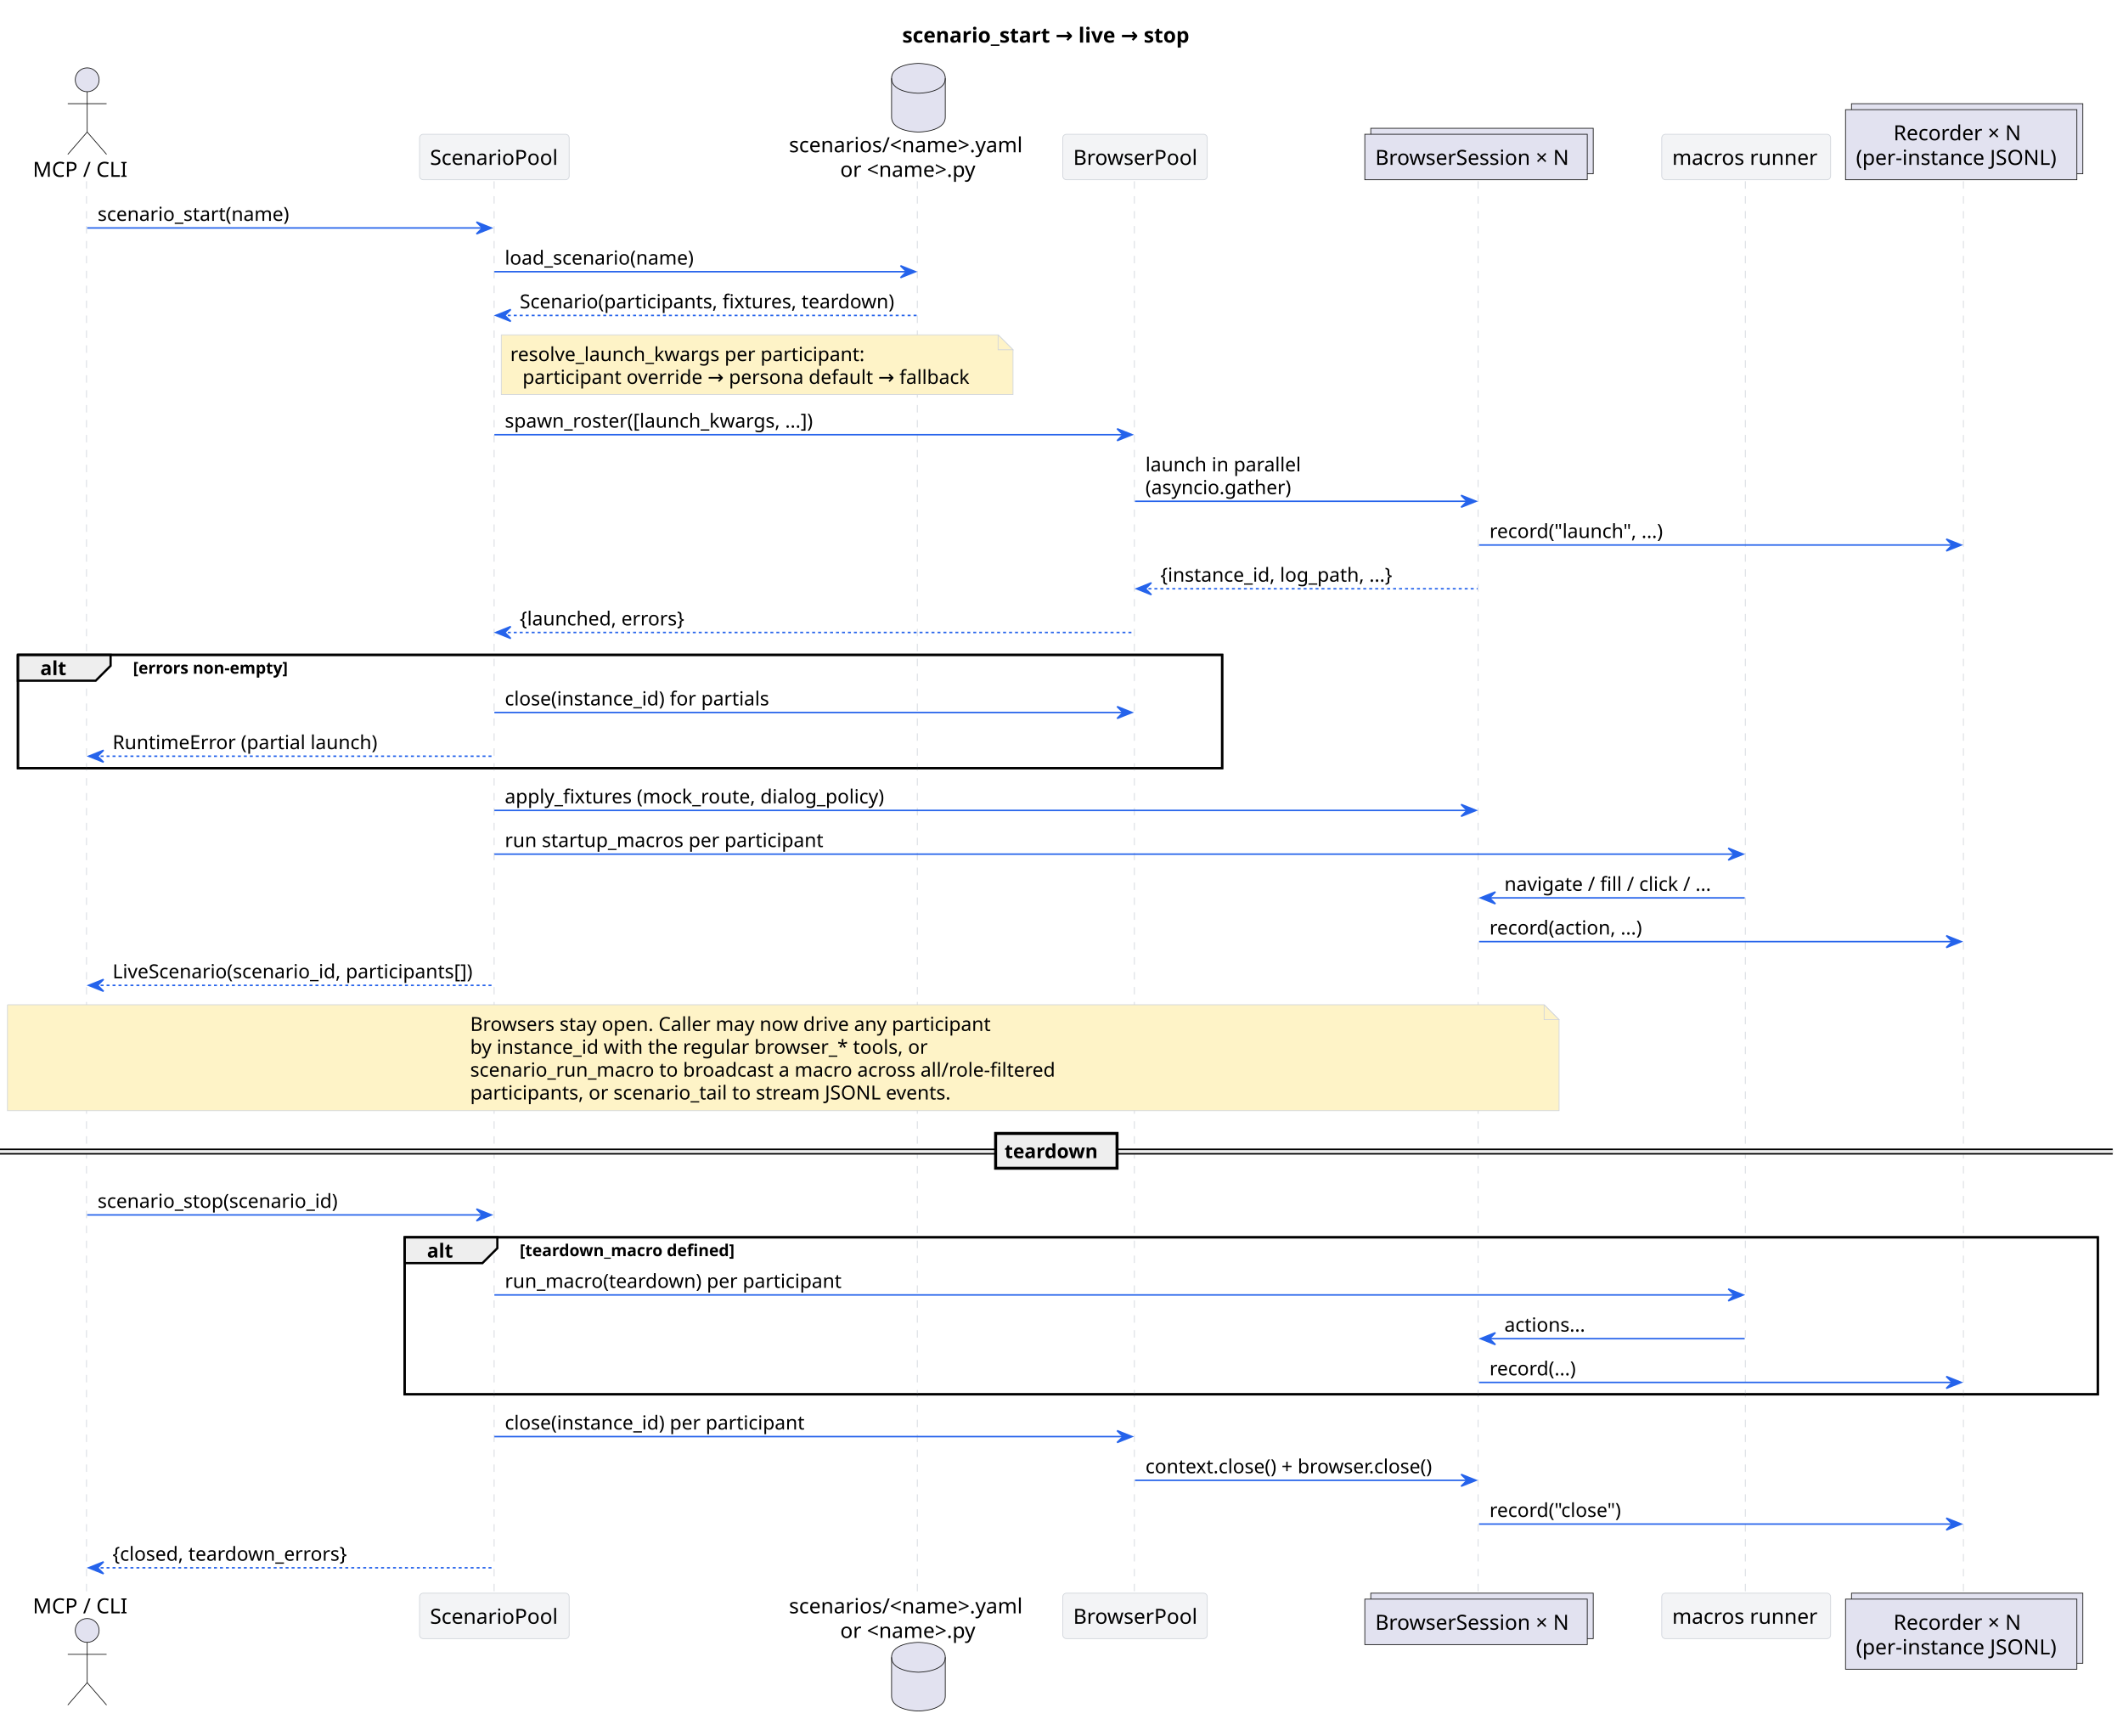
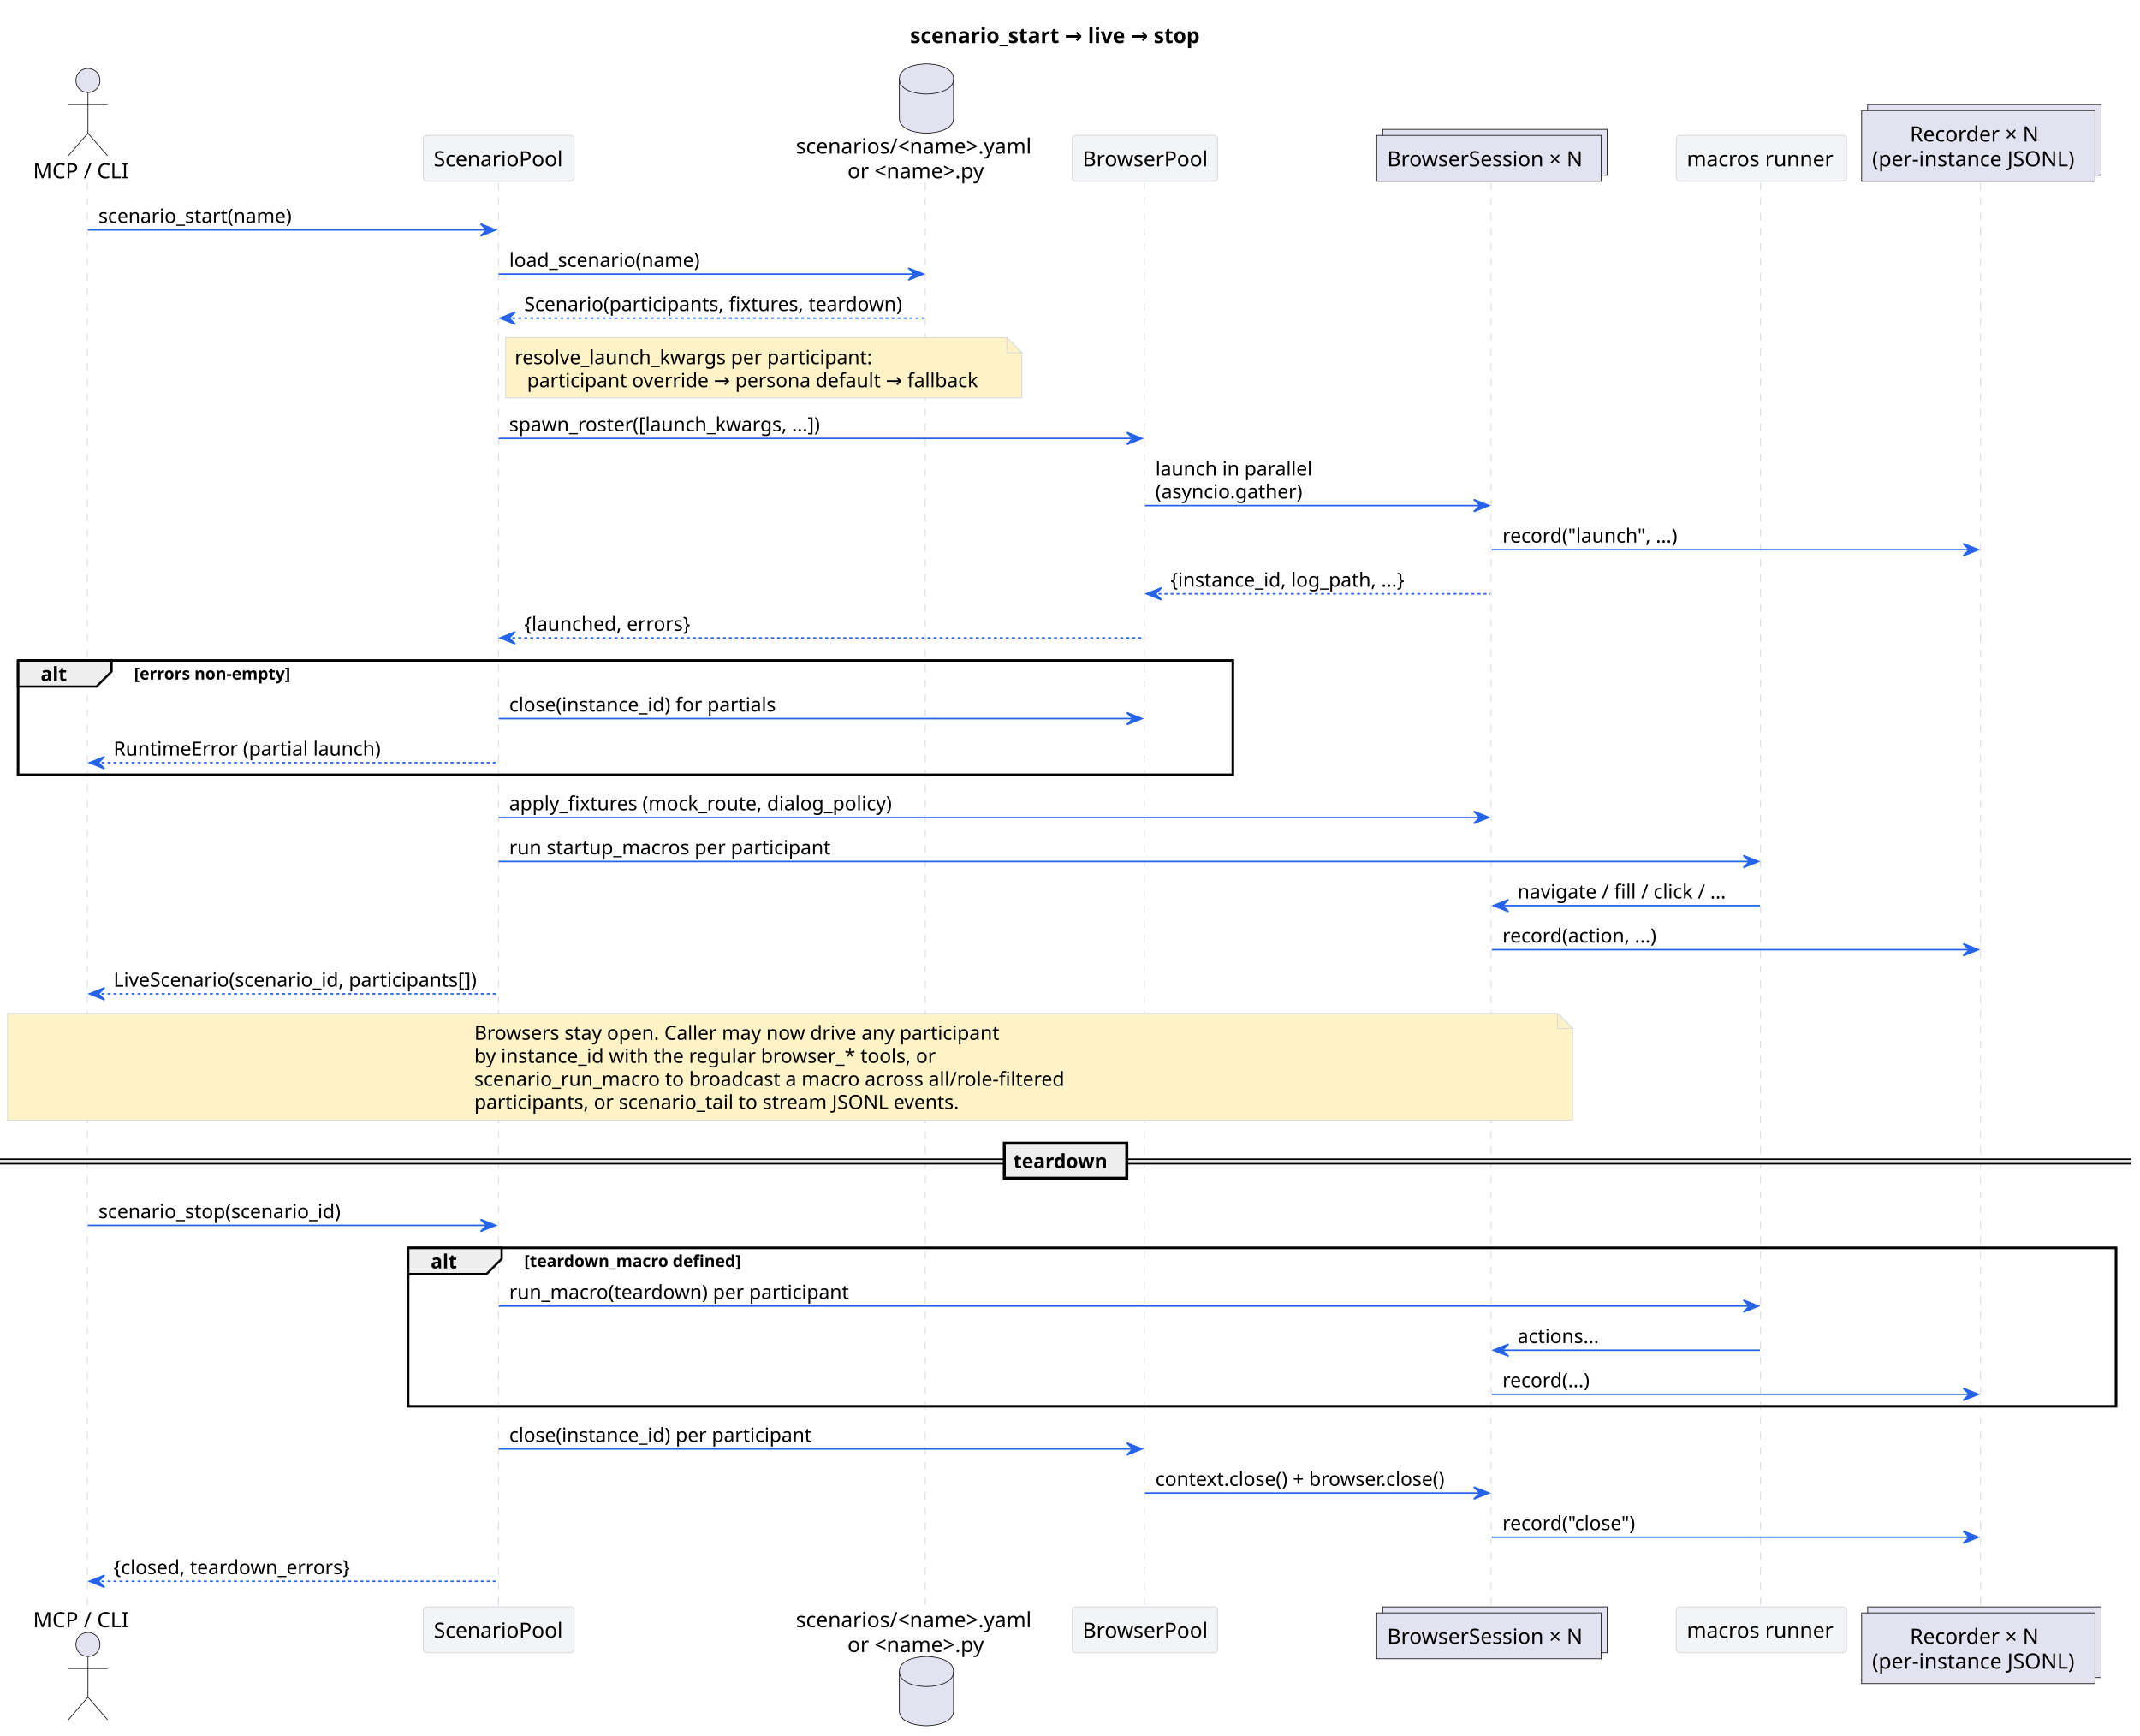
- <svg xmlns="http://www.w3.org/2000/svg" contentStyleType="text/css" data-diagram-type="SEQUENCE" height="1163px" preserveAspectRatio="none" style="width:1423px;height:1163px;background:#FFFFFF;" version="1.1" viewBox="0 0 1423 1163" width="1423px" zoomAndPan="magnify">
+ <svg xmlns="http://www.w3.org/2000/svg" contentStyleType="text/css" data-diagram-type="SEQUENCE" height="1153px" preserveAspectRatio="none" style="width:1422px;height:1153px;background:#FFFFFF;" version="1.1" viewBox="0 0 1422 1153" width="1422px" zoomAndPan="magnify">
  <defs />
  <g>
-     <text fill="#000000" font-family="sans-serif" font-size="14" font-weight="bold" lengthAdjust="spacing" textLength="205.591" x="604.745" y="28.535">scenario_start → live → stop</text>
+     <g class="title" data-source-line="5">
+       <text fill="#000000" font-family="sans-serif" font-size="14" font-weight="700" lengthAdjust="spacing" textLength="205.591" x="604.745" y="28.535">scenario_start → live → stop</text>
+     </g>
    <rect fill="none" height="75.932" style="stroke:#000000;stroke-width:1.5;" width="807.177" x="12" y="438.881" />
    <rect fill="none" height="105.242" style="stroke:#000000;stroke-width:1.5;" width="1134.867" x="271.213" y="829.229" />
-     <g class="participant-lifeline" data-entity-uid="part1" data-qualified-name="USER" id="part1-lifeline">
+     <g class="participant-lifeline" data-entity-uid="part1" data-qualified-name="USER" data-source-line="15" id="part1-lifeline">
      <g>
        <rect fill="#000000" fill-opacity="0" height="947.248" width="8" x="54.435" y="121.465" />
        <line style="stroke:#D1D5DB;stroke-width:0.5;stroke-dasharray:5,5;" x1="58" x2="58" y1="121.465" y2="1068.713" />
      </g>
    </g>
-     <g class="participant-lifeline" data-entity-uid="part2" data-qualified-name="SPOOL" id="part2-lifeline">
+     <g class="participant-lifeline" data-entity-uid="part2" data-qualified-name="SPOOL" data-source-line="16" id="part2-lifeline">
      <g>
        <rect fill="#000000" fill-opacity="0" height="947.248" width="8" x="327.358" y="121.465" />
        <line style="stroke:#D1D5DB;stroke-width:0.5;stroke-dasharray:5,5;" x1="331.213" x2="331.213" y1="121.465" y2="1068.713" />
      </g>
    </g>
-     <g class="participant-lifeline" data-entity-uid="part3" data-qualified-name="SPEC" id="part3-lifeline">
+     <g class="participant-lifeline" data-entity-uid="part3" data-qualified-name="SPEC" data-source-line="17" id="part3-lifeline">
      <g>
        <rect fill="#000000" fill-opacity="0" height="947.248" width="8" x="611.599" y="121.465" />
        <line style="stroke:#D1D5DB;stroke-width:0.5;stroke-dasharray:5,5;" x1="614.838" x2="614.838" y1="121.465" y2="1068.713" />
      </g>
    </g>
-     <g class="participant-lifeline" data-entity-uid="part4" data-qualified-name="POOL" id="part4-lifeline">
+     <g class="participant-lifeline" data-entity-uid="part4" data-qualified-name="POOL" data-source-line="18" id="part4-lifeline">
      <g>
        <rect fill="#000000" fill-opacity="0" height="947.248" width="8" x="756.769" y="121.465" />
        <line style="stroke:#D1D5DB;stroke-width:0.5;stroke-dasharray:5,5;" x1="760.36" x2="760.36" y1="121.465" y2="1068.713" />
      </g>
    </g>
-     <g class="participant-lifeline" data-entity-uid="part5" data-qualified-name="SESS" id="part5-lifeline">
+     <g class="participant-lifeline" data-entity-uid="part5" data-qualified-name="SESS" data-source-line="19" id="part5-lifeline">
      <g>
        <rect fill="#000000" fill-opacity="0" height="947.248" width="8" x="987.353" y="121.465" />
        <line style="stroke:#D1D5DB;stroke-width:0.5;stroke-dasharray:5,5;" x1="990.797" x2="990.797" y1="121.465" y2="1068.713" />
      </g>
    </g>
-     <g class="participant-lifeline" data-entity-uid="part6" data-qualified-name="MACROS" id="part6-lifeline">
+     <g class="participant-lifeline" data-entity-uid="part6" data-qualified-name="MACROS" data-source-line="20" id="part6-lifeline">
      <g>
        <rect fill="#000000" fill-opacity="0" height="947.248" width="8" x="1166.433" y="121.465" />
        <line style="stroke:#D1D5DB;stroke-width:0.5;stroke-dasharray:5,5;" x1="1169.838" x2="1169.838" y1="121.465" y2="1068.713" />
      </g>
    </g>
-     <g class="participant-lifeline" data-entity-uid="part7" data-qualified-name="REC" id="part7-lifeline">
+     <g class="participant-lifeline" data-entity-uid="part7" data-qualified-name="REC" data-source-line="21" id="part7-lifeline">
      <g>
        <rect fill="#000000" fill-opacity="0" height="947.248" width="8" x="1312.554" y="121.465" />
        <line style="stroke:#D1D5DB;stroke-width:0.5;stroke-dasharray:5,5;" x1="1316.027" x2="1316.027" y1="121.465" y2="1068.713" />
      </g>
    </g>
-     <g class="participant participant-head" data-entity-uid="part1" data-qualified-name="USER" id="part1-head">
+     <g class="participant participant-head" data-entity-uid="part1" data-qualified-name="USER" data-source-line="15" id="part1-head">
      <text fill="#000000" font-family="sans-serif" font-size="14" lengthAdjust="spacing" textLength="66.869" x="22" y="118.512">MCP / CLI</text>
      <ellipse cx="58.435" cy="53.477" fill="#E2E2F0" rx="8" ry="8" style="stroke:#181818;stroke-width:0.5;" />
      <path d="M58.435,61.477 L58.435,88.477 M45.435,69.477 L71.435,69.477 M58.435,88.477 L45.435,103.477 M58.435,88.477 L71.435,103.477" fill="none" style="stroke:#181818;stroke-width:0.5;" />
    </g>
-     <g class="participant participant-tail" data-entity-uid="part1" data-qualified-name="USER" id="part1-tail">
+     <g class="participant participant-tail" data-entity-uid="part1" data-qualified-name="USER" data-source-line="15" id="part1-tail">
      <text fill="#000000" font-family="sans-serif" font-size="14" lengthAdjust="spacing" textLength="66.869" x="22" y="1081.248">MCP / CLI</text>
      <ellipse cx="58.435" cy="1092.701" fill="#E2E2F0" rx="8" ry="8" style="stroke:#181818;stroke-width:0.5;" />
      <path d="M58.435,1100.701 L58.435,1127.701 M45.435,1108.701 L71.435,1108.701 M58.435,1127.701 L45.435,1142.701 M58.435,1127.701 L71.435,1142.701" fill="none" style="stroke:#181818;stroke-width:0.5;" />
    </g>
-     <g class="participant participant-head" data-entity-uid="part2" data-qualified-name="SPOOL" id="part2-head">
+     <g class="participant participant-head" data-entity-uid="part2" data-qualified-name="SPOOL" data-source-line="16" id="part2-head">
      <rect fill="#F3F4F6" height="30.488" rx="2.5" ry="2.5" style="stroke:#D1D5DB;stroke-width:0.5;" width="100.29" x="281.213" y="89.977" />
      <text fill="#000000" font-family="sans-serif" font-size="14" lengthAdjust="spacing" textLength="86.29" x="288.213" y="110.512">ScenarioPool</text>
    </g>
-     <g class="participant participant-tail" data-entity-uid="part2" data-qualified-name="SPOOL" id="part2-tail">
+     <g class="participant participant-tail" data-entity-uid="part2" data-qualified-name="SPOOL" data-source-line="16" id="part2-tail">
      <rect fill="#F3F4F6" height="30.488" rx="2.5" ry="2.5" style="stroke:#D1D5DB;stroke-width:0.5;" width="100.29" x="281.213" y="1067.713" />
      <text fill="#000000" font-family="sans-serif" font-size="14" lengthAdjust="spacing" textLength="86.29" x="288.213" y="1088.248">ScenarioPool</text>
    </g>
-     <g class="participant participant-head" data-entity-uid="part3" data-qualified-name="SPEC" id="part3-head">
+     <g class="participant participant-head" data-entity-uid="part3" data-qualified-name="SPEC" data-source-line="17" id="part3-head">
      <text fill="#000000" font-family="sans-serif" font-size="14" lengthAdjust="spacing" textLength="167.522" x="528.838" y="102.023">scenarios/&lt;name&gt;.yaml</text>
      <text fill="#000000" font-family="sans-serif" font-size="14" lengthAdjust="spacing" textLength="98.861" x="563.168" y="118.512">or &lt;name&gt;.py</text>
      <path d="M597.599,52.488 C597.599,42.488 615.599,42.488 615.599,42.488 C615.599,42.488 633.599,42.488 633.599,52.488 L633.599,78.488 C633.599,88.488 615.599,88.488 615.599,88.488 C615.599,88.488 597.599,88.488 597.599,78.488 L597.599,52.488" fill="#E2E2F0" style="stroke:#181818;stroke-width:0.5;" />
      <path d="M597.599,52.488 C597.599,62.488 615.599,62.488 615.599,62.488 C615.599,62.488 633.599,62.488 633.599,52.488" fill="none" style="stroke:#181818;stroke-width:0.5;" />
    </g>
-     <g class="participant participant-tail" data-entity-uid="part3" data-qualified-name="SPEC" id="part3-tail">
+     <g class="participant participant-tail" data-entity-uid="part3" data-qualified-name="SPEC" data-source-line="17" id="part3-tail">
      <text fill="#000000" font-family="sans-serif" font-size="14" lengthAdjust="spacing" textLength="167.522" x="528.838" y="1081.248">scenarios/&lt;name&gt;.yaml</text>
      <text fill="#000000" font-family="sans-serif" font-size="14" lengthAdjust="spacing" textLength="98.861" x="563.168" y="1097.736">or &lt;name&gt;.py</text>
      <path d="M597.599,1110.689 C597.599,1100.689 615.599,1100.689 615.599,1100.689 C615.599,1100.689 633.599,1100.689 633.599,1110.689 L633.599,1136.689 C633.599,1146.689 615.599,1146.689 615.599,1146.689 C615.599,1146.689 597.599,1146.689 597.599,1136.689 L597.599,1110.689" fill="#E2E2F0" style="stroke:#181818;stroke-width:0.5;" />
      <path d="M597.599,1110.689 C597.599,1120.689 615.599,1120.689 615.599,1120.689 C615.599,1120.689 633.599,1120.689 633.599,1110.689" fill="none" style="stroke:#181818;stroke-width:0.5;" />
    </g>
-     <g class="participant participant-head" data-entity-uid="part4" data-qualified-name="POOL" id="part4-head">
+     <g class="participant participant-head" data-entity-uid="part4" data-qualified-name="POOL" data-source-line="18" id="part4-head">
      <rect fill="#F3F4F6" height="30.488" rx="2.5" ry="2.5" style="stroke:#D1D5DB;stroke-width:0.5;" width="96.817" x="712.36" y="89.977" />
      <text fill="#000000" font-family="sans-serif" font-size="14" lengthAdjust="spacing" textLength="82.817" x="719.36" y="110.512">BrowserPool</text>
    </g>
-     <g class="participant participant-tail" data-entity-uid="part4" data-qualified-name="POOL" id="part4-tail">
+     <g class="participant participant-tail" data-entity-uid="part4" data-qualified-name="POOL" data-source-line="18" id="part4-tail">
      <rect fill="#F3F4F6" height="30.488" rx="2.5" ry="2.5" style="stroke:#D1D5DB;stroke-width:0.5;" width="96.817" x="712.36" y="1067.713" />
      <text fill="#000000" font-family="sans-serif" font-size="14" lengthAdjust="spacing" textLength="82.817" x="719.36" y="1088.248">BrowserPool</text>
    </g>
-     <g class="participant participant-head" data-entity-uid="part5" data-qualified-name="SESS" id="part5-head">
+     <g class="participant participant-head" data-entity-uid="part5" data-qualified-name="SESS" data-source-line="19" id="part5-head">
      <rect fill="#E2E2F0" height="30.488" style="stroke:#181818;stroke-width:0.5;" width="149.112" x="918.797" y="85.977" />
      <rect fill="#E2E2F0" height="30.488" style="stroke:#181818;stroke-width:0.5;" width="149.112" x="914.797" y="89.977" />
      <text fill="#000000" font-family="sans-serif" font-size="14" lengthAdjust="spacing" textLength="135.112" x="921.797" y="110.512">BrowserSession × N</text>
    </g>
-     <g class="participant participant-tail" data-entity-uid="part5" data-qualified-name="SESS" id="part5-tail">
+     <g class="participant participant-tail" data-entity-uid="part5" data-qualified-name="SESS" data-source-line="19" id="part5-tail">
      <rect fill="#E2E2F0" height="30.488" style="stroke:#181818;stroke-width:0.5;" width="149.112" x="918.797" y="1067.713" />
      <rect fill="#E2E2F0" height="30.488" style="stroke:#181818;stroke-width:0.5;" width="149.112" x="914.797" y="1071.713" />
      <text fill="#000000" font-family="sans-serif" font-size="14" lengthAdjust="spacing" textLength="135.112" x="921.797" y="1092.248">BrowserSession × N</text>
    </g>
-     <g class="participant participant-head" data-entity-uid="part6" data-qualified-name="MACROS" id="part6-head">
+     <g class="participant participant-head" data-entity-uid="part6" data-qualified-name="MACROS" data-source-line="20" id="part6-head">
      <rect fill="#F3F4F6" height="30.488" rx="2.5" ry="2.5" style="stroke:#D1D5DB;stroke-width:0.5;" width="113.189" x="1113.838" y="89.977" />
      <text fill="#000000" font-family="sans-serif" font-size="14" lengthAdjust="spacing" textLength="99.189" x="1120.838" y="110.512">macros runner</text>
    </g>
-     <g class="participant participant-tail" data-entity-uid="part6" data-qualified-name="MACROS" id="part6-tail">
+     <g class="participant participant-tail" data-entity-uid="part6" data-qualified-name="MACROS" data-source-line="20" id="part6-tail">
      <rect fill="#F3F4F6" height="30.488" rx="2.5" ry="2.5" style="stroke:#D1D5DB;stroke-width:0.5;" width="113.189" x="1113.838" y="1067.713" />
      <text fill="#000000" font-family="sans-serif" font-size="14" lengthAdjust="spacing" textLength="99.189" x="1120.838" y="1088.248">macros runner</text>
    </g>
-     <g class="participant participant-head" data-entity-uid="part7" data-qualified-name="REC" id="part7-head">
+     <g class="participant participant-head" data-entity-uid="part7" data-qualified-name="REC" data-source-line="21" id="part7-head">
      <rect fill="#E2E2F0" height="46.977" style="stroke:#181818;stroke-width:0.5;" width="155.053" x="1241.027" y="69.488" />
      <rect fill="#E2E2F0" height="46.977" style="stroke:#181818;stroke-width:0.5;" width="155.053" x="1237.027" y="73.488" />
      <text fill="#000000" font-family="sans-serif" font-size="14" lengthAdjust="spacing" textLength="90.822" x="1269.143" y="94.023">Recorder × N</text>
      <text fill="#000000" font-family="sans-serif" font-size="14" lengthAdjust="spacing" textLength="141.053" x="1244.027" y="110.512">(per-instance JSONL)</text>
    </g>
-     <g class="participant participant-tail" data-entity-uid="part7" data-qualified-name="REC" id="part7-tail">
+     <g class="participant participant-tail" data-entity-uid="part7" data-qualified-name="REC" data-source-line="21" id="part7-tail">
      <rect fill="#E2E2F0" height="46.977" style="stroke:#181818;stroke-width:0.5;" width="155.053" x="1241.027" y="1067.713" />
      <rect fill="#E2E2F0" height="46.977" style="stroke:#181818;stroke-width:0.5;" width="155.053" x="1237.027" y="1071.713" />
      <text fill="#000000" font-family="sans-serif" font-size="14" lengthAdjust="spacing" textLength="90.822" x="1269.143" y="1092.248">Recorder × N</text>
      <text fill="#000000" font-family="sans-serif" font-size="14" lengthAdjust="spacing" textLength="141.053" x="1244.027" y="1108.736">(per-instance JSONL)</text>
    </g>
-     <g class="message" data-entity-1="part1" data-entity-2="part2" id="msg1">
+     <g class="message" data-entity-1="part1" data-entity-2="part2" data-source-line="23" id="msg1">
      <polygon fill="#2563EB" points="319.358,148.775,329.358,152.775,319.358,156.775,323.358,152.775" style="stroke:#2563EB;stroke-width:1;" />
      <line style="stroke:#2563EB;stroke-width:1;" x1="58.435" x2="325.358" y1="152.775" y2="152.775" />
      <text fill="#000000" font-family="sans-serif" font-size="13" lengthAdjust="spacing" textLength="131.269" x="65.435" y="148.033">scenario_start(name)</text>
    </g>
-     <g class="message" data-entity-1="part2" data-entity-2="part3" id="msg2">
+     <g class="message" data-entity-1="part2" data-entity-2="part3" data-source-line="24" id="msg2">
      <polygon fill="#2563EB" points="603.599,178.086,613.599,182.086,603.599,186.086,607.599,182.086" style="stroke:#2563EB;stroke-width:1;" />
      <line style="stroke:#2563EB;stroke-width:1;" x1="331.358" x2="609.599" y1="182.086" y2="182.086" />
      <text fill="#000000" font-family="sans-serif" font-size="13" lengthAdjust="spacing" textLength="129.524" x="338.358" y="177.344">load_scenario(name)</text>
    </g>
-     <g class="message" data-entity-1="part3" data-entity-2="part2" id="msg3">
+     <g class="message" data-entity-1="part3" data-entity-2="part2" data-source-line="25" id="msg3">
      <polygon fill="#2563EB" points="342.358,207.397,332.358,211.397,342.358,215.397,338.358,211.397" style="stroke:#2563EB;stroke-width:1;" />
      <line style="stroke:#2563EB;stroke-width:1;stroke-dasharray:2,2;" x1="336.358" x2="614.599" y1="211.397" y2="211.397" />
      <text fill="#000000" font-family="sans-serif" font-size="13" lengthAdjust="spacing" textLength="260.241" x="348.358" y="206.654">Scenario(participants, fixtures, teardown)</text>
    </g>
    <path d="M336,224.397 L336,264.397 L679,264.397 L679,234.397 L669,224.397 L336,224.397" fill="#FEF3C7" style="stroke:#D1D5DB;stroke-width:0.5;" />
    <path d="M669,224.397 L669,234.397 L679,234.397 L669,224.397" fill="#FEF3C7" style="stroke:#D1D5DB;stroke-width:0.5;" />
    <text fill="#000000" font-family="sans-serif" font-size="13" lengthAdjust="spacing" textLength="245.642" x="342" y="241.965">resolve_launch_kwargs per participant:</text>
    <text fill="#000000" font-family="sans-serif" font-size="13" lengthAdjust="spacing" textLength="314.234" x="350.227" y="257.275">participant override → persona default → fallback</text>
-     <g class="message" data-entity-1="part2" data-entity-2="part4" id="msg4">
+     <g class="message" data-entity-1="part2" data-entity-2="part4" data-source-line="32" id="msg4">
      <polygon fill="#2563EB" points="748.769,287.328,758.769,291.328,748.769,295.328,752.769,291.328" style="stroke:#2563EB;stroke-width:1;" />
      <line style="stroke:#2563EB;stroke-width:1;" x1="331.358" x2="754.769" y1="291.328" y2="291.328" />
      <text fill="#000000" font-family="sans-serif" font-size="13" lengthAdjust="spacing" textLength="214.551" x="338.358" y="286.586">spawn_roster([launch_kwargs, ...])</text>
    </g>
-     <g class="message" data-entity-1="part4" data-entity-2="part5" id="msg5">
+     <g class="message" data-entity-1="part4" data-entity-2="part5" data-source-line="33" id="msg5">
      <polygon fill="#2563EB" points="979.353,331.949,989.353,335.949,979.353,339.949,983.353,335.949" style="stroke:#2563EB;stroke-width:1;" />
      <line style="stroke:#2563EB;stroke-width:1;" x1="760.769" x2="985.353" y1="335.949" y2="335.949" />
      <text fill="#000000" font-family="sans-serif" font-size="13" lengthAdjust="spacing" textLength="108.228" x="767.769" y="315.897">launch in parallel</text>
      <text fill="#000000" font-family="sans-serif" font-size="13" lengthAdjust="spacing" textLength="100.414" x="767.769" y="331.207">(asyncio.gather)</text>
    </g>
-     <g class="message" data-entity-1="part5" data-entity-2="part7" id="msg6">
+     <g class="message" data-entity-1="part5" data-entity-2="part7" data-source-line="34" id="msg6">
      <polygon fill="#2563EB" points="1304.554,361.26,1314.554,365.26,1304.554,369.26,1308.554,365.26" style="stroke:#2563EB;stroke-width:1;" />
      <line style="stroke:#2563EB;stroke-width:1;" x1="991.353" x2="1310.554" y1="365.26" y2="365.26" />
      <text fill="#000000" font-family="sans-serif" font-size="13" lengthAdjust="spacing" textLength="121.24" x="998.353" y="360.518">record("launch", ...)</text>
    </g>
-     <g class="message" data-entity-1="part5" data-entity-2="part4" id="msg7">
+     <g class="message" data-entity-1="part5" data-entity-2="part4" data-source-line="35" id="msg7">
      <polygon fill="#2563EB" points="771.769,390.57,761.769,394.57,771.769,398.57,767.769,394.57" style="stroke:#2563EB;stroke-width:1;" />
      <line style="stroke:#2563EB;stroke-width:1;stroke-dasharray:2,2;" x1="765.769" x2="990.353" y1="394.57" y2="394.57" />
      <text fill="#000000" font-family="sans-serif" font-size="13" lengthAdjust="spacing" textLength="162.792" x="777.769" y="389.828">{instance_id, log_path, ...}</text>
    </g>
-     <g class="message" data-entity-1="part4" data-entity-2="part2" id="msg8">
+     <g class="message" data-entity-1="part4" data-entity-2="part2" data-source-line="36" id="msg8">
      <polygon fill="#2563EB" points="342.358,419.881,332.358,423.881,342.358,427.881,338.358,423.881" style="stroke:#2563EB;stroke-width:1;" />
      <line style="stroke:#2563EB;stroke-width:1;stroke-dasharray:2,2;" x1="336.358" x2="759.769" y1="423.881" y2="423.881" />
      <text fill="#000000" font-family="sans-serif" font-size="13" lengthAdjust="spacing" textLength="111.719" x="348.358" y="419.139">{launched, errors}</text>
    </g>
    <path d="M12,438.881 L74.139,438.881 L74.139,446.191 L64.139,456.191 L12,456.191 L12,438.881" fill="#EEEEEE" style="stroke:#000000;stroke-width:1.5;" />
    <rect fill="none" height="75.932" style="stroke:#000000;stroke-width:1.5;" width="807.177" x="12" y="438.881" />
-     <text fill="#000000" font-family="sans-serif" font-size="13" font-weight="bold" lengthAdjust="spacing" textLength="17.139" x="27" y="452.449">alt</text>
-     <text fill="#000000" font-family="sans-serif" font-size="11" font-weight="bold" lengthAdjust="spacing" textLength="110.242" x="89.139" y="451.516">[errors non-empty]</text>
-     <g class="message" data-entity-1="part2" data-entity-2="part4" id="msg9">
+     <text fill="#000000" font-family="sans-serif" font-size="13" font-weight="700" lengthAdjust="spacing" textLength="17.139" x="27" y="452.449">alt</text>
+     <text fill="#000000" font-family="sans-serif" font-size="11" font-weight="700" lengthAdjust="spacing" textLength="110.242" x="89.139" y="451.516">[errors non-empty]</text>
+     <g class="message" data-entity-1="part2" data-entity-2="part4" data-source-line="39" id="msg9">
      <polygon fill="#2563EB" points="748.769,473.502,758.769,477.502,748.769,481.502,752.769,477.502" style="stroke:#2563EB;stroke-width:1;" />
      <line style="stroke:#2563EB;stroke-width:1;" x1="331.358" x2="754.769" y1="477.502" y2="477.502" />
      <text fill="#000000" font-family="sans-serif" font-size="13" lengthAdjust="spacing" textLength="184.806" x="338.358" y="472.76">close(instance_id) for partials</text>
    </g>
-     <g class="message" data-entity-1="part2" data-entity-2="part1" id="msg10">
+     <g class="message" data-entity-1="part2" data-entity-2="part1" data-source-line="40" id="msg10">
      <polygon fill="#2563EB" points="69.435,502.812,59.435,506.812,69.435,510.812,65.435,506.812" style="stroke:#2563EB;stroke-width:1;" />
      <line style="stroke:#2563EB;stroke-width:1;stroke-dasharray:2,2;" x1="63.435" x2="330.358" y1="506.812" y2="506.812" />
      <text fill="#000000" font-family="sans-serif" font-size="13" lengthAdjust="spacing" textLength="182.064" x="75.435" y="502.07">RuntimeError (partial launch)</text>
    </g>
-     <g class="message" data-entity-1="part2" data-entity-2="part5" id="msg11">
+     <g class="message" data-entity-1="part2" data-entity-2="part5" data-source-line="43" id="msg11">
      <polygon fill="#2563EB" points="979.353,539.123,989.353,543.123,979.353,547.123,983.353,543.123" style="stroke:#2563EB;stroke-width:1;" />
      <line style="stroke:#2563EB;stroke-width:1;" x1="331.358" x2="985.353" y1="543.123" y2="543.123" />
      <text fill="#000000" font-family="sans-serif" font-size="13" lengthAdjust="spacing" textLength="266.976" x="338.358" y="538.381">apply_fixtures (mock_route, dialog_policy)</text>
    </g>
-     <g class="message" data-entity-1="part2" data-entity-2="part6" id="msg12">
+     <g class="message" data-entity-1="part2" data-entity-2="part6" data-source-line="44" id="msg12">
      <polygon fill="#2563EB" points="1158.433,568.434,1168.433,572.434,1158.433,576.434,1162.433,572.434" style="stroke:#2563EB;stroke-width:1;" />
      <line style="stroke:#2563EB;stroke-width:1;" x1="331.358" x2="1164.433" y1="572.434" y2="572.434" />
      <text fill="#000000" font-family="sans-serif" font-size="13" lengthAdjust="spacing" textLength="220.054" x="338.358" y="567.691">run startup_macros per participant</text>
    </g>
-     <g class="message" data-entity-1="part6" data-entity-2="part5" id="msg13">
+     <g class="message" data-entity-1="part6" data-entity-2="part5" data-source-line="45" id="msg13">
      <polygon fill="#2563EB" points="1002.353,597.744,992.353,601.744,1002.353,605.744,998.353,601.744" style="stroke:#2563EB;stroke-width:1;" />
      <line style="stroke:#2563EB;stroke-width:1;" x1="996.353" x2="1169.433" y1="601.744" y2="601.744" />
      <text fill="#000000" font-family="sans-serif" font-size="13" lengthAdjust="spacing" textLength="155.08" x="1008.353" y="597.002">navigate / fill / click / ...</text>
    </g>
-     <g class="message" data-entity-1="part5" data-entity-2="part7" id="msg14">
+     <g class="message" data-entity-1="part5" data-entity-2="part7" data-source-line="46" id="msg14">
      <polygon fill="#2563EB" points="1304.554,627.055,1314.554,631.055,1304.554,635.055,1308.554,631.055" style="stroke:#2563EB;stroke-width:1;" />
      <line style="stroke:#2563EB;stroke-width:1;" x1="991.353" x2="1310.554" y1="631.055" y2="631.055" />
      <text fill="#000000" font-family="sans-serif" font-size="13" lengthAdjust="spacing" textLength="108.24" x="998.353" y="626.312">record(action, ...)</text>
    </g>
-     <g class="message" data-entity-1="part2" data-entity-2="part1" id="msg15">
+     <g class="message" data-entity-1="part2" data-entity-2="part1" data-source-line="48" id="msg15">
      <polygon fill="#2563EB" points="69.435,656.365,59.435,660.365,69.435,664.365,65.435,660.365" style="stroke:#2563EB;stroke-width:1;" />
      <line style="stroke:#2563EB;stroke-width:1;stroke-dasharray:2,2;" x1="63.435" x2="330.358" y1="660.365" y2="660.365" />
      <text fill="#000000" font-family="sans-serif" font-size="13" lengthAdjust="spacing" textLength="248.923" x="75.435" y="655.623">LiveScenario(scenario_id, participants[])</text>
    </g>
    <path d="M5,673.365 L5,744.365 L1045,744.365 L1045,683.365 L1035,673.365 L5,673.365" fill="#FEF3C7" style="stroke:#D1D5DB;stroke-width:0.5;" />
    <path d="M1035,673.365 L1035,683.365 L1045,683.365 L1035,673.365" fill="#FEF3C7" style="stroke:#D1D5DB;stroke-width:0.5;" />
    <text fill="#000000" font-family="sans-serif" font-size="13" lengthAdjust="spacing" textLength="360.28" x="315.148" y="690.934">Browsers stay open. Caller may now drive any participant</text>
    <text fill="#000000" font-family="sans-serif" font-size="13" lengthAdjust="spacing" textLength="318.633" x="315.148" y="706.244">by instance_id with the regular browser_* tools, or</text>
    <text fill="#000000" font-family="sans-serif" font-size="13" lengthAdjust="spacing" textLength="411.614" x="315.148" y="721.555">scenario_run_macro to broadcast a macro across all/role-filtered</text>
    <text fill="#000000" font-family="sans-serif" font-size="13" lengthAdjust="spacing" textLength="334.407" x="315.148" y="736.865">participants, or scenario_tail to stream JSONL events.</text>
    <rect fill="#EEEEEE" height="3" style="stroke:#EEEEEE;stroke-width:1;" width="1416.08" x="0" y="770.263" />
    <line style="stroke:#000000;stroke-width:1;" x1="0" x2="1416.08" y1="770.263" y2="770.263" />
    <line style="stroke:#000000;stroke-width:1;" x1="0" x2="1416.08" y1="773.263" y2="773.263" />
    <rect fill="#EEEEEE" height="23.311" style="stroke:#000000;stroke-width:2;" width="81.393" x="667.343" y="759.607" />
-     <text fill="#000000" font-family="sans-serif" font-size="13" font-weight="bold" lengthAdjust="spacing" textLength="63.108" x="673.343" y="776.176">teardown</text>
-     <g class="message" data-entity-1="part1" data-entity-2="part2" id="msg16">
+     <text fill="#000000" font-family="sans-serif" font-size="13" font-weight="700" lengthAdjust="spacing" textLength="63.108" x="673.343" y="776.176">teardown</text>
+     <g class="message" data-entity-1="part1" data-entity-2="part2" data-source-line="59" id="msg16">
      <polygon fill="#2563EB" points="319.358,810.229,329.358,814.229,319.358,818.229,323.358,814.229" style="stroke:#2563EB;stroke-width:1;" />
      <line style="stroke:#2563EB;stroke-width:1;" x1="58.435" x2="325.358" y1="814.229" y2="814.229" />
      <text fill="#000000" font-family="sans-serif" font-size="13" lengthAdjust="spacing" textLength="166.727" x="65.435" y="809.486">scenario_stop(scenario_id)</text>
    </g>
    <path d="M271.213,829.229 L333.352,829.229 L333.352,836.539 L323.352,846.539 L271.213,846.539 L271.213,829.229" fill="#EEEEEE" style="stroke:#000000;stroke-width:1.5;" />
    <rect fill="none" height="105.242" style="stroke:#000000;stroke-width:1.5;" width="1134.867" x="271.213" y="829.229" />
-     <text fill="#000000" font-family="sans-serif" font-size="13" font-weight="bold" lengthAdjust="spacing" textLength="17.139" x="286.213" y="842.797">alt</text>
-     <text fill="#000000" font-family="sans-serif" font-size="11" font-weight="bold" lengthAdjust="spacing" textLength="148.522" x="348.352" y="841.863">[teardown_macro defined]</text>
-     <g class="message" data-entity-1="part2" data-entity-2="part6" id="msg17">
+     <text fill="#000000" font-family="sans-serif" font-size="13" font-weight="700" lengthAdjust="spacing" textLength="17.139" x="286.213" y="842.797">alt</text>
+     <text fill="#000000" font-family="sans-serif" font-size="11" font-weight="700" lengthAdjust="spacing" textLength="148.522" x="348.352" y="841.863">[teardown_macro defined]</text>
+     <g class="message" data-entity-1="part2" data-entity-2="part6" data-source-line="61" id="msg17">
      <polygon fill="#2563EB" points="1158.433,863.85,1168.433,867.85,1158.433,871.85,1162.433,867.85" style="stroke:#2563EB;stroke-width:1;" />
      <line style="stroke:#2563EB;stroke-width:1;" x1="331.358" x2="1164.433" y1="867.85" y2="867.85" />
      <text fill="#000000" font-family="sans-serif" font-size="13" lengthAdjust="spacing" textLength="231.524" x="338.358" y="863.107">run_macro(teardown) per participant</text>
    </g>
-     <g class="message" data-entity-1="part6" data-entity-2="part5" id="msg18">
+     <g class="message" data-entity-1="part6" data-entity-2="part5" data-source-line="62" id="msg18">
      <polygon fill="#2563EB" points="1002.353,893.16,992.353,897.16,1002.353,901.16,998.353,897.16" style="stroke:#2563EB;stroke-width:1;" />
      <line style="stroke:#2563EB;stroke-width:1;" x1="996.353" x2="1169.433" y1="897.16" y2="897.16" />
      <text fill="#000000" font-family="sans-serif" font-size="13" lengthAdjust="spacing" textLength="57.478" x="1008.353" y="892.418">actions...</text>
    </g>
-     <g class="message" data-entity-1="part5" data-entity-2="part7" id="msg19">
+     <g class="message" data-entity-1="part5" data-entity-2="part7" data-source-line="63" id="msg19">
      <polygon fill="#2563EB" points="1304.554,922.471,1314.554,926.471,1304.554,930.471,1308.554,926.471" style="stroke:#2563EB;stroke-width:1;" />
      <line style="stroke:#2563EB;stroke-width:1;" x1="991.353" x2="1310.554" y1="926.471" y2="926.471" />
      <text fill="#000000" font-family="sans-serif" font-size="13" lengthAdjust="spacing" textLength="61.502" x="998.353" y="921.729">record(...)</text>
    </g>
-     <g class="message" data-entity-1="part2" data-entity-2="part4" id="msg20">
+     <g class="message" data-entity-1="part2" data-entity-2="part4" data-source-line="65" id="msg20">
      <polygon fill="#2563EB" points="748.769,958.781,758.769,962.781,748.769,966.781,752.769,962.781" style="stroke:#2563EB;stroke-width:1;" />
      <line style="stroke:#2563EB;stroke-width:1;" x1="331.358" x2="754.769" y1="962.781" y2="962.781" />
      <text fill="#000000" font-family="sans-serif" font-size="13" lengthAdjust="spacing" textLength="208.609" x="338.358" y="958.039">close(instance_id) per participant</text>
    </g>
-     <g class="message" data-entity-1="part4" data-entity-2="part5" id="msg21">
+     <g class="message" data-entity-1="part4" data-entity-2="part5" data-source-line="66" id="msg21">
      <polygon fill="#2563EB" points="979.353,988.092,989.353,992.092,979.353,996.092,983.353,992.092" style="stroke:#2563EB;stroke-width:1;" />
      <line style="stroke:#2563EB;stroke-width:1;" x1="760.769" x2="985.353" y1="992.092" y2="992.092" />
      <text fill="#000000" font-family="sans-serif" font-size="13" lengthAdjust="spacing" textLength="206.584" x="767.769" y="987.35">context.close() + browser.close()</text>
    </g>
-     <g class="message" data-entity-1="part5" data-entity-2="part7" id="msg22">
+     <g class="message" data-entity-1="part5" data-entity-2="part7" data-source-line="67" id="msg22">
      <polygon fill="#2563EB" points="1304.554,1017.402,1314.554,1021.402,1304.554,1025.402,1308.554,1021.402" style="stroke:#2563EB;stroke-width:1;" />
      <line style="stroke:#2563EB;stroke-width:1;" x1="991.353" x2="1310.554" y1="1021.402" y2="1021.402" />
      <text fill="#000000" font-family="sans-serif" font-size="13" lengthAdjust="spacing" textLength="91.146" x="998.353" y="1016.66">record("close")</text>
    </g>
-     <g class="message" data-entity-1="part2" data-entity-2="part1" id="msg23">
+     <g class="message" data-entity-1="part2" data-entity-2="part1" data-source-line="68" id="msg23">
      <polygon fill="#2563EB" points="69.435,1046.713,59.435,1050.713,69.435,1054.713,65.435,1050.713" style="stroke:#2563EB;stroke-width:1;" />
      <line style="stroke:#2563EB;stroke-width:1;stroke-dasharray:2,2;" x1="63.435" x2="330.358" y1="1050.713" y2="1050.713" />
      <text fill="#000000" font-family="sans-serif" font-size="13" lengthAdjust="spacing" textLength="160.304" x="75.435" y="1045.971">{closed, teardown_errors}</text>
    </g>
  </g>
</svg>
